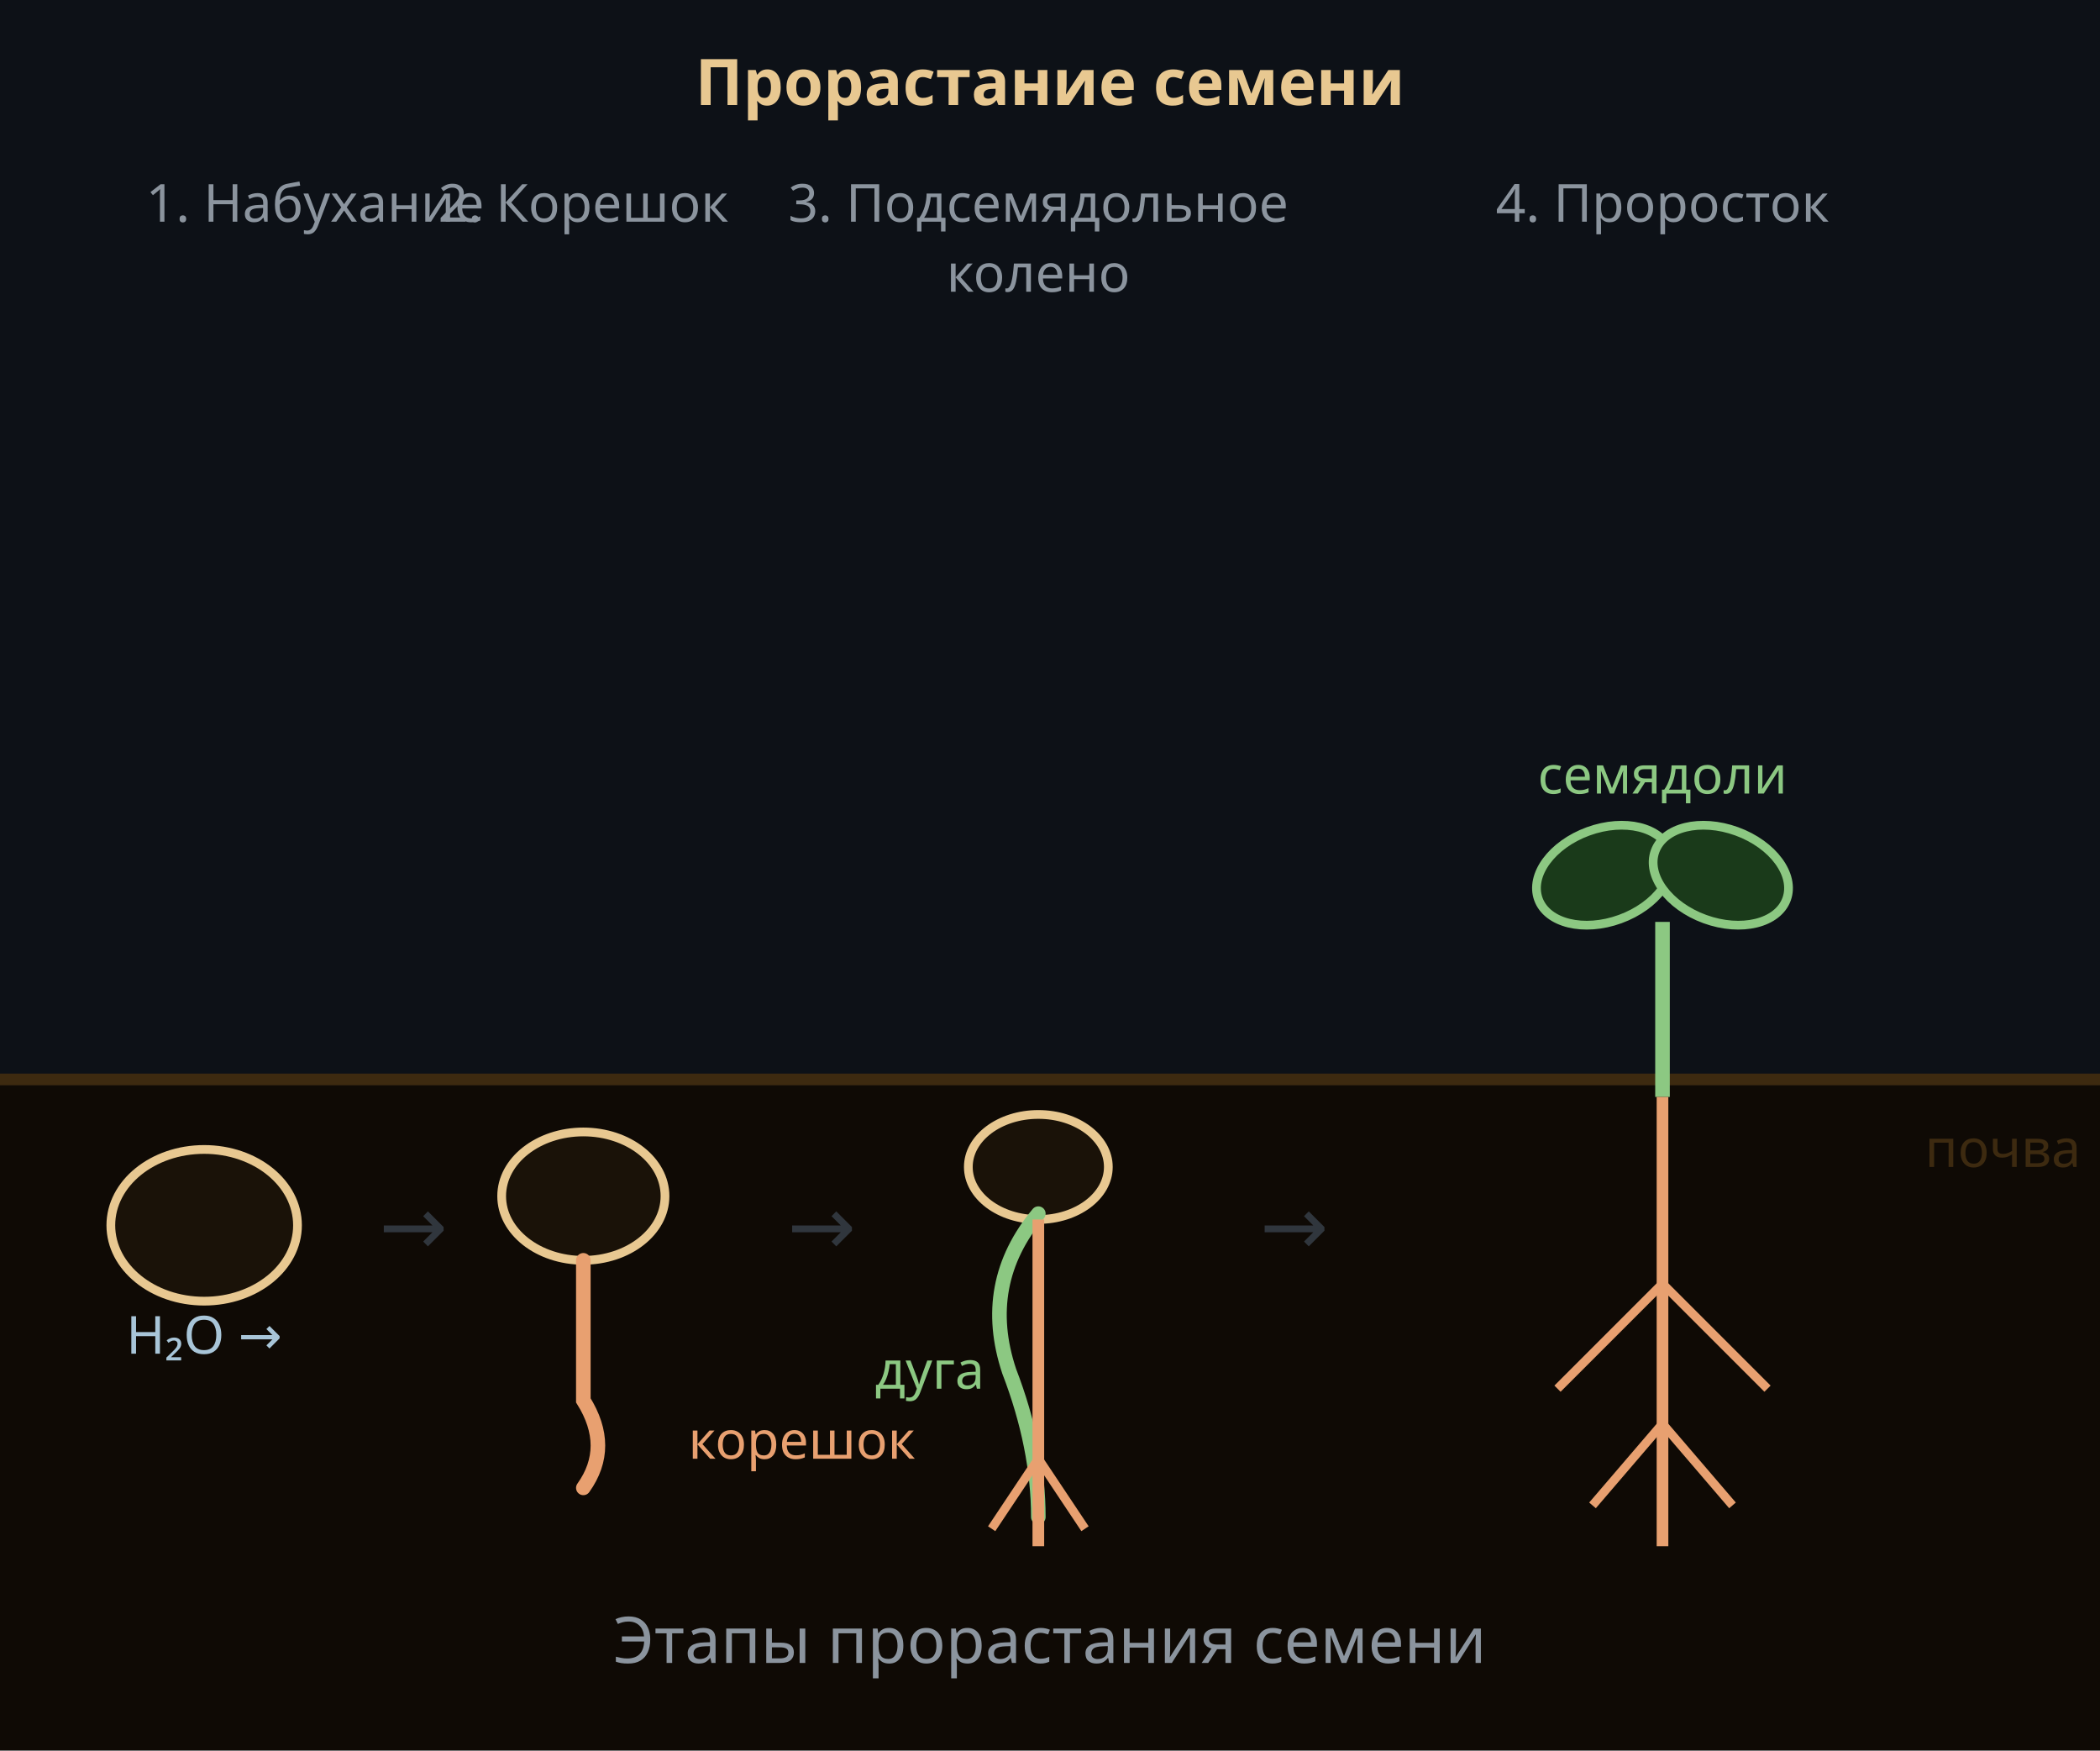
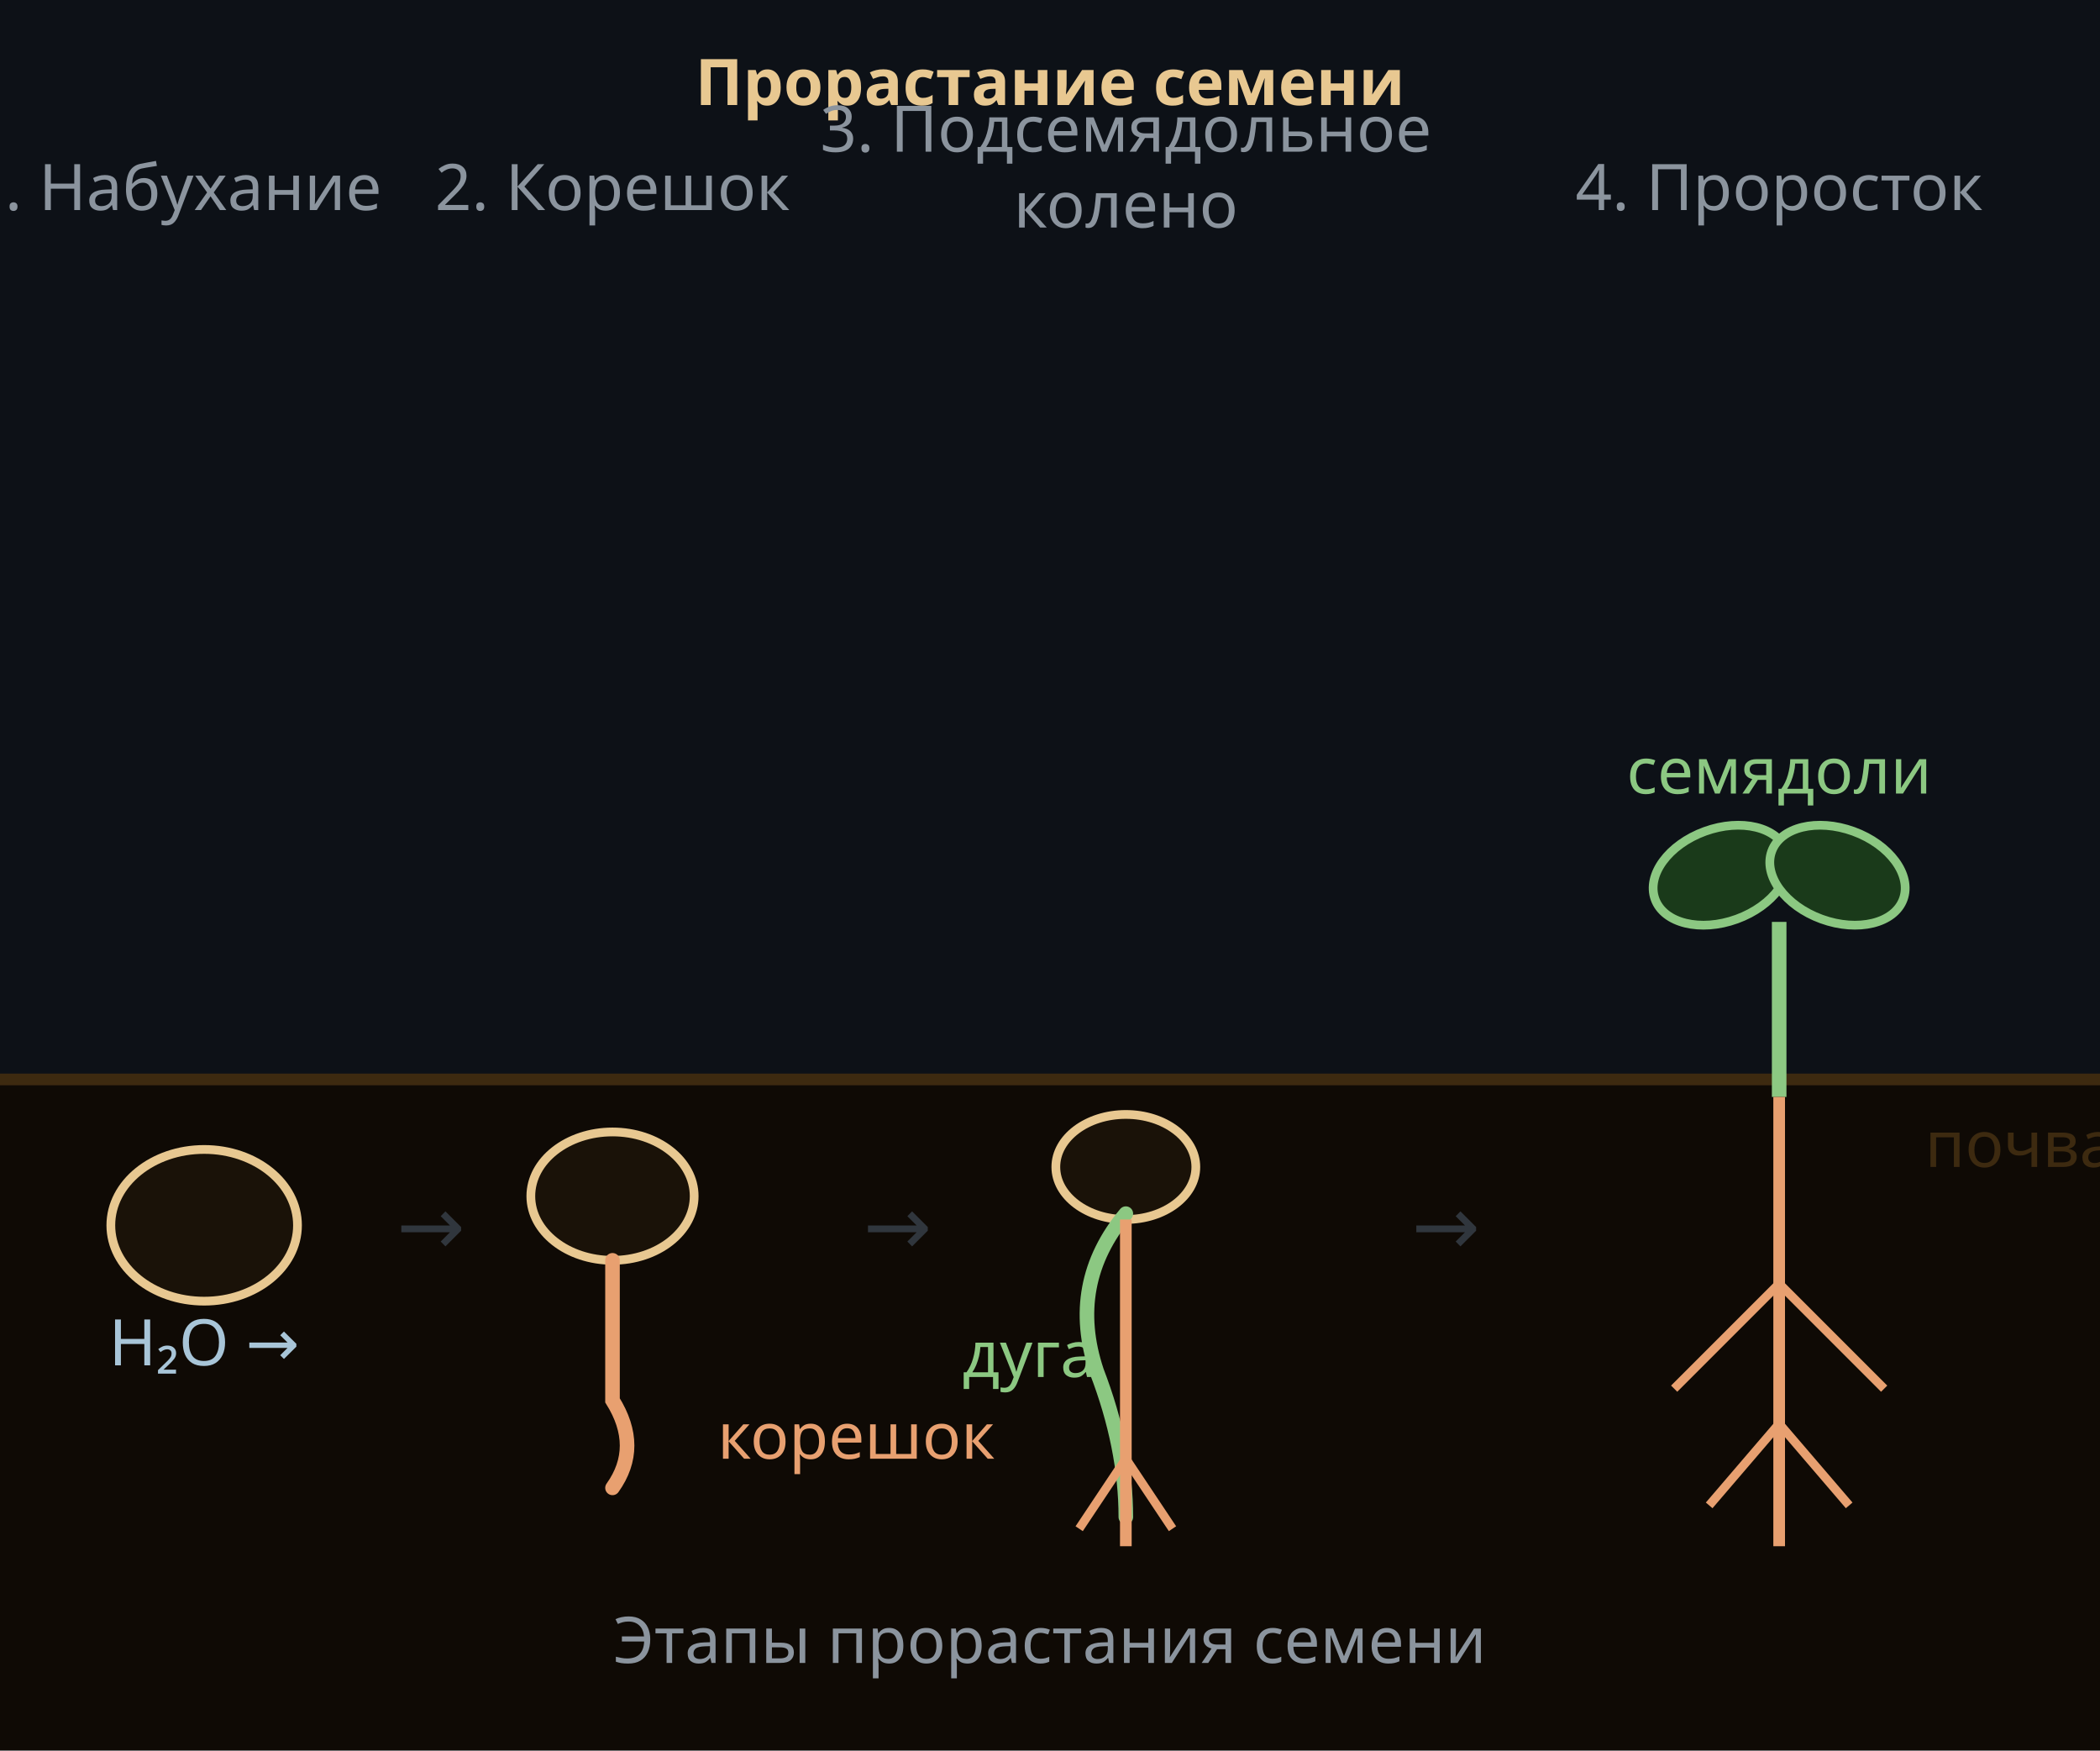
<svg xmlns="http://www.w3.org/2000/svg" viewBox="0 0 360 300" font-family="system-ui,sans-serif">
  <rect width="360" height="300" fill="#0d1117" />
  <text x="180" y="18" text-anchor="middle" font-size="11" fill="#e8c891" font-weight="600">Прорастание семени</text>
  <rect x="0" y="185" width="360" height="115" fill="#0f0a05" rx="0" />
  <line x1="0" y1="185" x2="360" y2="185" stroke="#3d2a10" stroke-width="2" />
-   <text x="330" y="200" font-size="9" fill="#3d2a10">почва</text>
+   <text x="330" y="200" font-size="11" fill="#3d2a10">почва</text>
  <g transform="translate(35,0)">
-     <text x="-10" y="38" text-anchor="start" font-size="9" fill="#8b949e">1. Набухание</text>
+     <text x="-5" y="36" text-anchor="middle" font-size="11" fill="#8b949e">1. Набухание</text>
    <ellipse cx="0" cy="210" rx="16" ry="13" fill="#1a1208" stroke="#e8c891" stroke-width="1.5" />
-     <text x="0" y="232" text-anchor="middle" font-size="9" fill="#a8c5d8">H₂O →</text>
+     <text x="0" y="234" text-anchor="middle" font-size="11" fill="#a8c5d8">H₂O →</text>
  </g>
-   <g transform="translate(100,0)">
-     <text x="0" y="38" text-anchor="middle" font-size="9" fill="#8b949e">2. Корешок</text>
+   <g transform="translate(105,0)">
+     <text x="0" y="36" text-anchor="middle" font-size="11" fill="#8b949e">2. Корешок</text>
    <ellipse cx="0" cy="205" rx="14" ry="11" fill="#1a1208" stroke="#e8c891" stroke-width="1.5" />
    <path d="M0,216 L0,240 Q5,248 0,255" stroke="#e8a070" stroke-width="2.5" fill="none" stroke-linecap="round" />
-     <text x="18" y="250" font-size="9" fill="#e8a070">корешок</text>
+     <text x="18" y="250" font-size="11" fill="#e8a070">корешок</text>
  </g>
-   <g transform="translate(178,0)">
-     <text x="0" y="38" text-anchor="middle" font-size="9" fill="#8b949e">3. Подсемядольное</text>
-     <text x="0" y="50" text-anchor="middle" font-size="9" fill="#8b949e">колено</text>
+   <g transform="translate(193,0)">
+     <text x="0" y="26" text-anchor="middle" font-size="11" fill="#8b949e">3. Подсемядольное</text>
+     <text x="0" y="39" text-anchor="middle" font-size="11" fill="#8b949e">колено</text>
    <ellipse cx="0" cy="200" rx="12" ry="9" fill="#1a1208" stroke="#e8c891" stroke-width="1.5" />
    <path d="M0,208 Q-10,220 -5,235 Q0,248 0,260" stroke="#8cc882" stroke-width="2.5" fill="none" stroke-linecap="round" />
    <path d="M0,209 L0,265" stroke="#e8a070" stroke-width="2" fill="none" />
    <path d="M0,250 L-8,262 M0,250 L8,262" stroke="#e8a070" stroke-width="1.5" fill="none" />
-     <text x="-28" y="238" font-size="9" fill="#8cc882">дуга</text>
+     <text x="-28" y="236" font-size="11" fill="#8cc882">дуга</text>
  </g>
-   <g transform="translate(285,0)">
-     <text x="0" y="38" text-anchor="middle" font-size="9" fill="#8b949e">4. Проросток</text>
+   <g transform="translate(305,0)">
+     <text x="0" y="36" text-anchor="middle" font-size="11" fill="#8b949e">4. Проросток</text>
    <ellipse cx="-10" cy="150" rx="12" ry="8" fill="#1a3a1a" stroke="#8cc882" stroke-width="1.5" transform="rotate(-20,-10,150)" />
    <ellipse cx="10" cy="150" rx="12" ry="8" fill="#1a3a1a" stroke="#8cc882" stroke-width="1.5" transform="rotate(20,10,150)" />
-     <text x="0" y="136" text-anchor="middle" font-size="9" fill="#8cc882">семядоли</text>
+     <text x="0" y="136" text-anchor="middle" font-size="11" fill="#8cc882">семядоли</text>
    <line x1="0" y1="158" x2="0" y2="188" stroke="#8cc882" stroke-width="2.5" />
    <line x1="0" y1="188" x2="0" y2="265" stroke="#e8a070" stroke-width="2" />
    <line x1="0" y1="220" x2="-18" y2="238" stroke="#e8a070" stroke-width="1.5" />
    <line x1="0" y1="220" x2="18" y2="238" stroke="#e8a070" stroke-width="1.5" />
    <line x1="0" y1="244" x2="-12" y2="258" stroke="#e8a070" stroke-width="1.5" />
    <line x1="0" y1="244" x2="12" y2="258" stroke="#e8a070" stroke-width="1.5" />
  </g>
-   <text x="65" y="215" font-size="14" fill="#30363d">→</text>
-   <text x="135" y="215" font-size="14" fill="#30363d">→</text>
-   <text x="216" y="215" font-size="14" fill="#30363d">→</text>
+   <text x="68" y="215" font-size="14" fill="#30363d">→</text>
+   <text x="148" y="215" font-size="14" fill="#30363d">→</text>
+   <text x="242" y="215" font-size="14" fill="#30363d">→</text>
  <text x="180" y="285" text-anchor="middle" font-size="11" fill="#8b949e">Этапы прорастания семени</text>
</svg>
